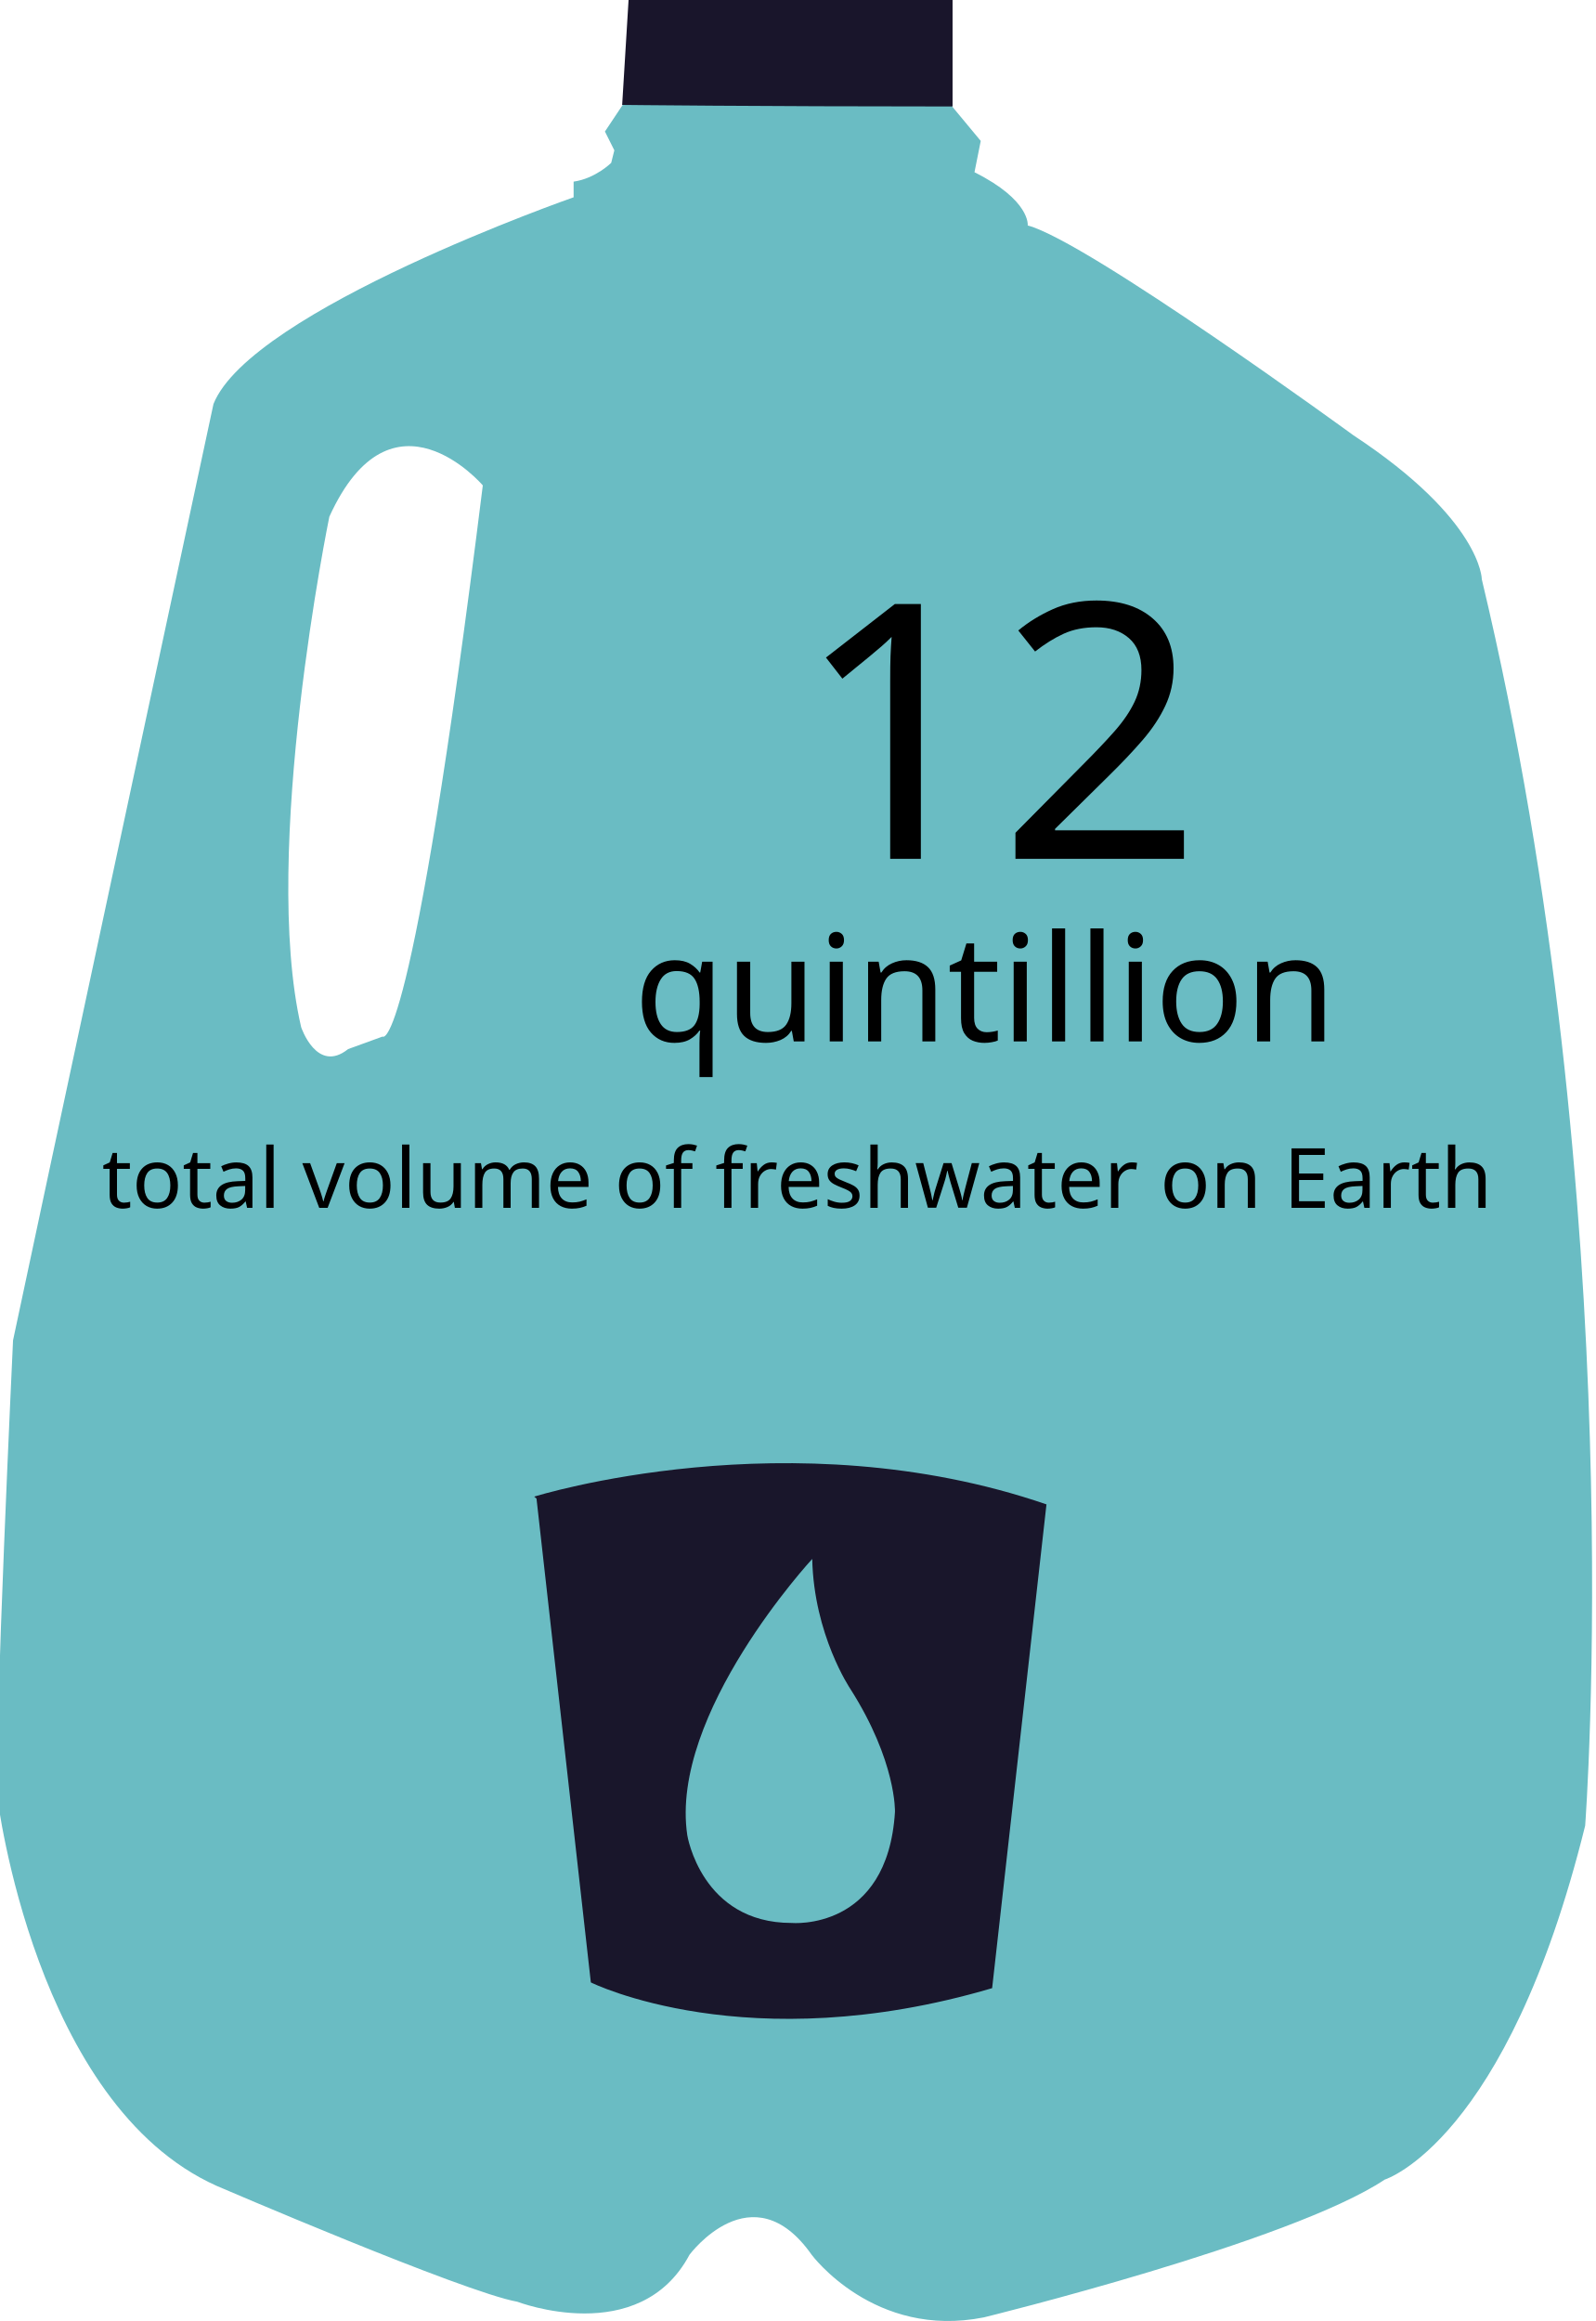
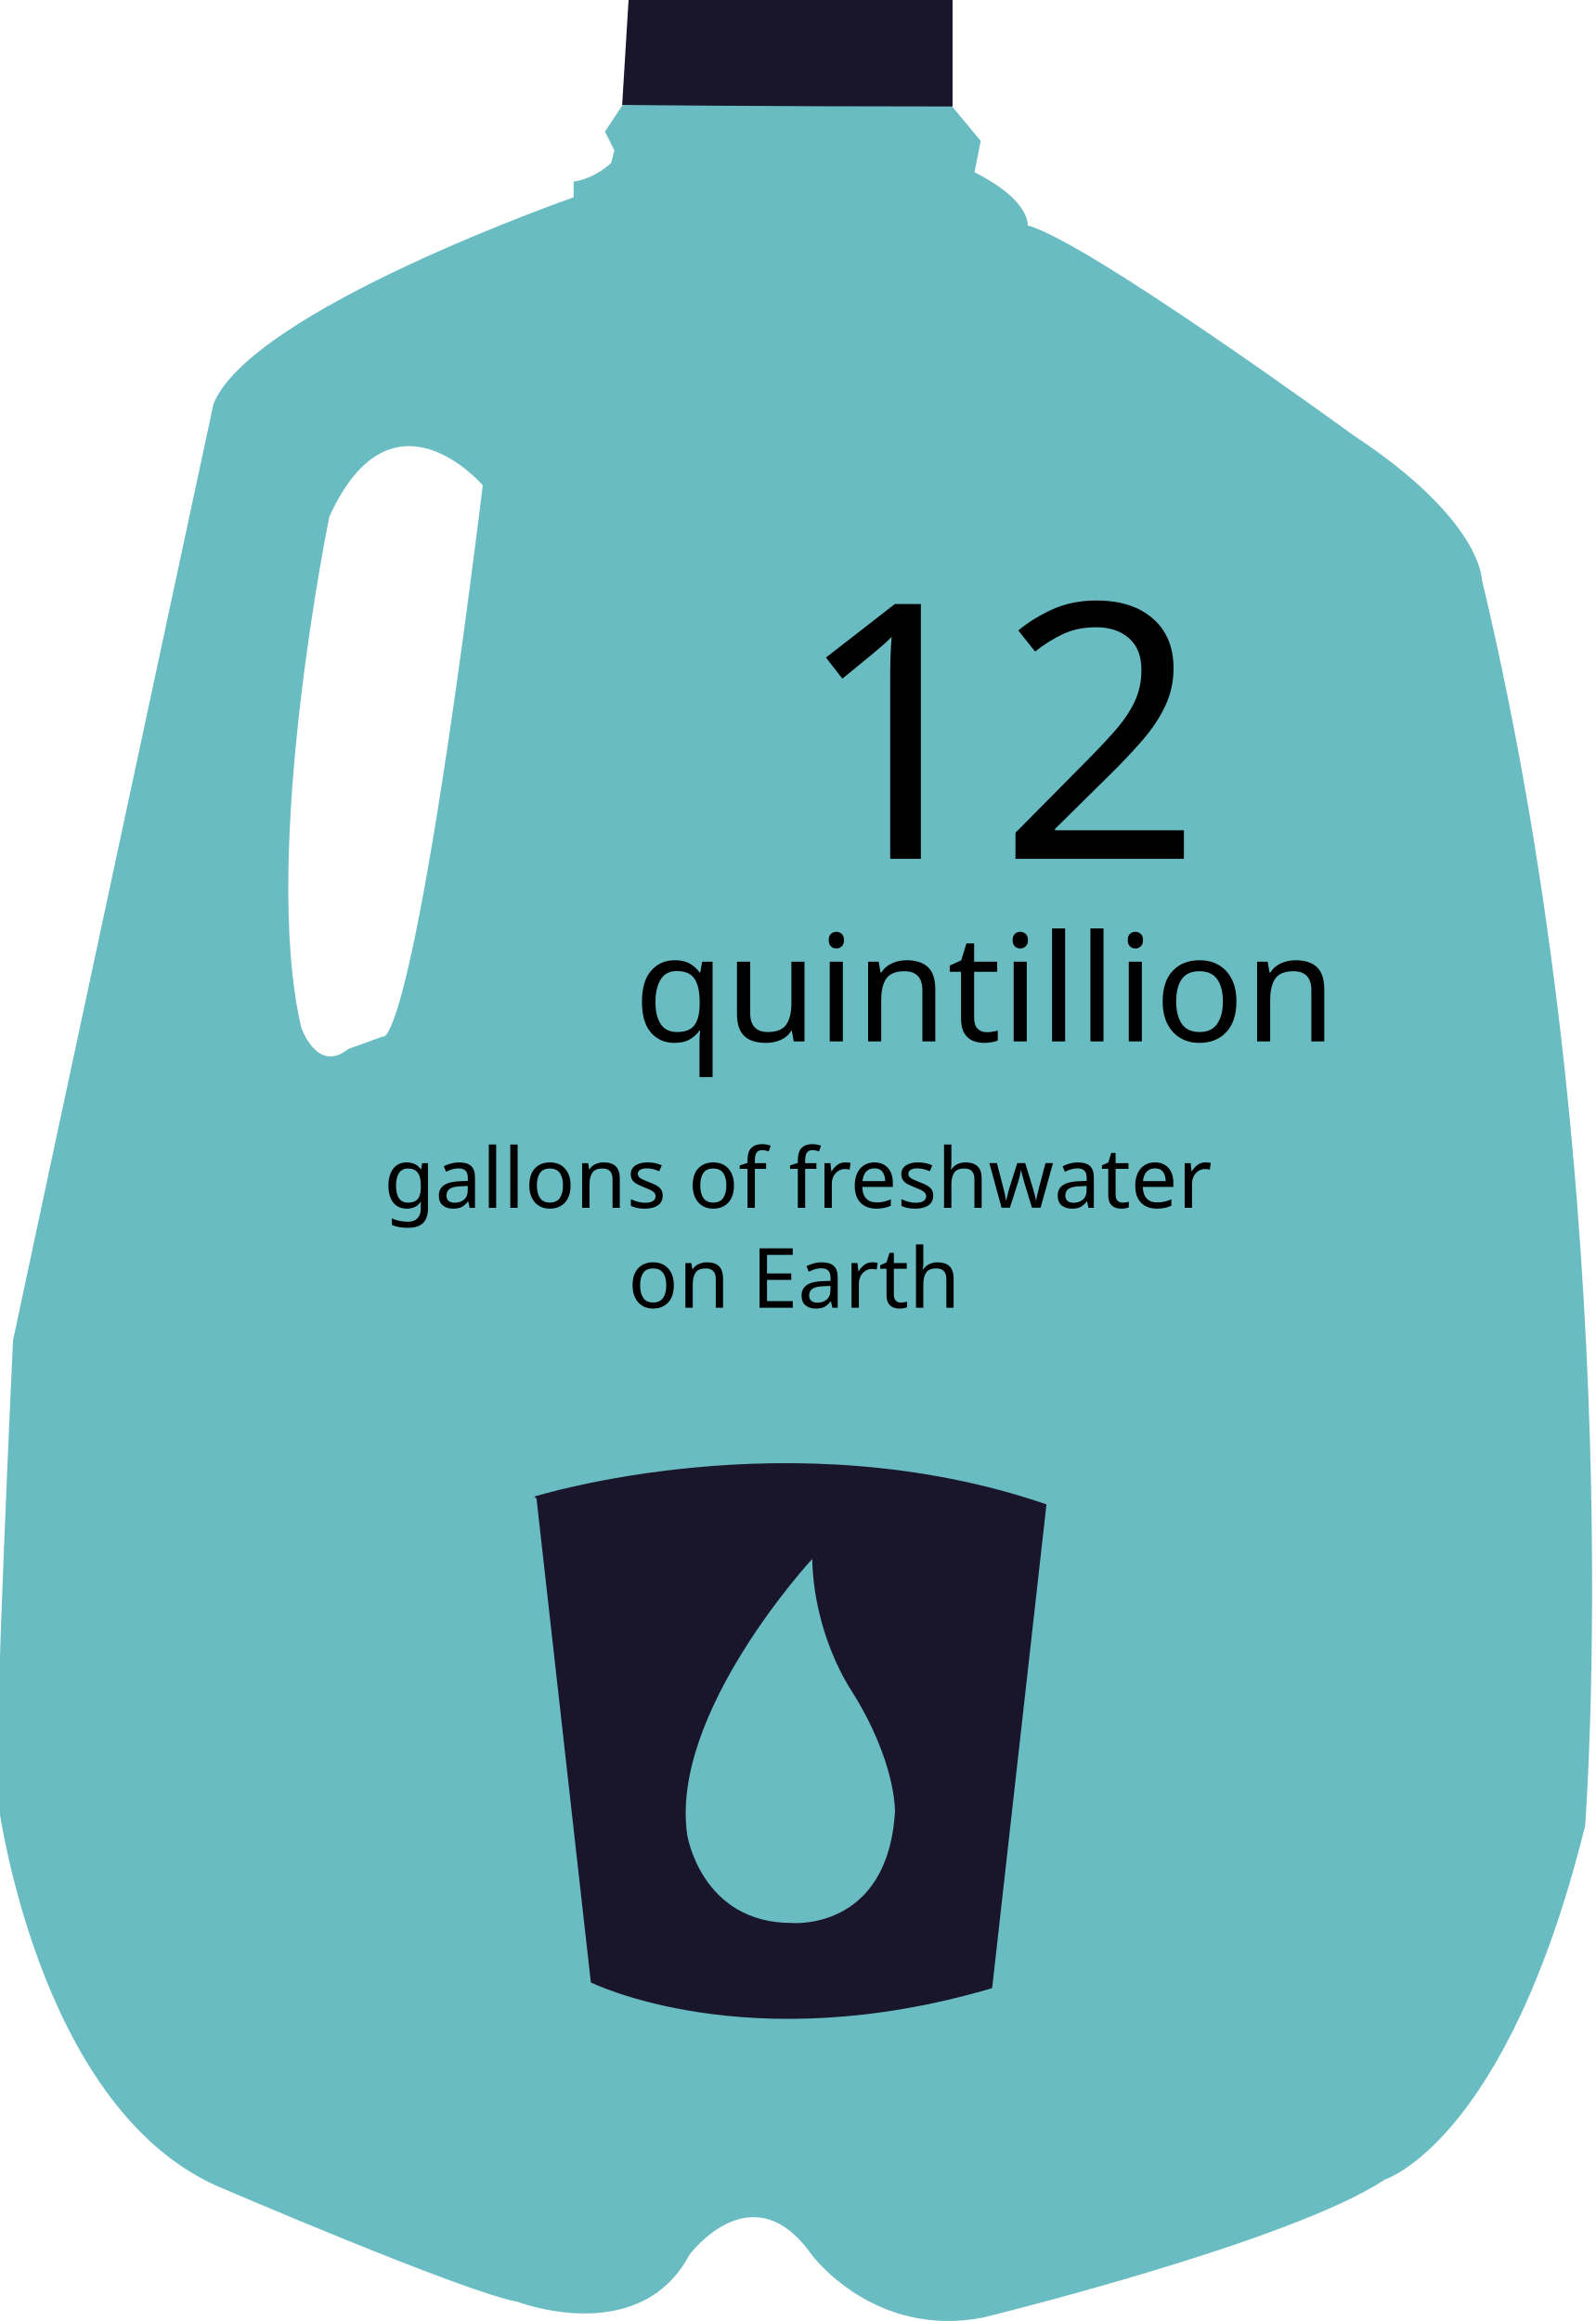
<svg xmlns="http://www.w3.org/2000/svg" version="1.1" id="Layer_1" x="0px" y="0px" width="536.378px" height="780.521px" viewBox="0 0 536.378 780.521" enable-background="new 0 0 536.378 780.521" xml:space="preserve">
  <g>
    <g>
      <path fill="#6ABCC3" d="M329.795,47.392l-2.106,10.53c18.959,9.479,17.903,17.903,17.903,17.903    c20.01,5.263,109.521,70.558,109.521,70.558c43.176,28.433,43.176,48.442,43.176,48.442    c50.553,211.678,34.752,419.134,34.752,419.134c-26.328,106.364-67.396,119.005-67.396,119.005    C434.049,754.024,330.852,779.3,330.852,779.3c-36.861,7.373-57.922-21.062-57.922-21.062c-20.01-28.435-41.069,0-41.069,0    c-16.853,31.595-57.922,15.798-57.922,15.798c-17.903-3.157-101.101-38.964-101.101-38.964    c-61.081-27.384-73.72-130.586-73.72-130.586c-1.052-20.011,5.267-153.751,5.267-153.751    C9.3,427.212,71.786,135.853,71.786,135.853c12.635-31.595,121.105-69.508,121.105-69.508v-5.267    c7.373-1.051,12.637-6.318,12.637-6.318l1.055-4.212l-3.161-6.318l8.424-12.636l2.175-18.333l100.026,15.161L329.795,47.392z     M162.352,163.23c0,0-30.543-35.806-51.604,10.534c0,0-23.17,112.683-9.479,171.655c0,0,5.267,15.797,15.798,7.373l11.584-4.212    C128.651,348.581,138.13,358.056,162.352,163.23z" />
    </g>
    <path fill="#19152B" d="M209.215,35.279c0,0,45.303,0.528,111.104,0.528V0H211.368L209.215,35.279z" />
  </g>
  <rect x="32.689" y="385.761" fill="none" width="468" height="82" />
-   <text transform="matrix(1 0 0 1 34.2925 406.1729)" font-family="'Interstate-Regular'" font-size="28">total volume of freshwater on Earth</text>
+   <text transform="matrix(1 0 0 1 129.0708 406.1729)">
+     <tspan x="0" y="0" font-family="'Interstate-Regular'" font-size="28">gallons of freshwater </tspan>
+     <tspan x="82.095" y="33.6" font-family="'Interstate-Regular'" font-size="28">on Earth</tspan>
+   </text>
  <text transform="matrix(1 0 0 1 267.0625 288.8154)" font-family="'Interstate-Bold'" font-size="120">12 </text>
  <text transform="matrix(1 0 0 1 213.1182 350.21)" font-family="'Interstate-Bold'" font-size="50">quintillion</text>
  <path fill="#19162B" d="M179.638,503.294c0,0,86.13-26.97,172.259,2.608l-18.271,162.688  c-82.333,24.311-134.943-1.934-134.943-1.934l-18.271-162.689 M273.126,524.25c0,0-48.127,52.029-42.01,92.922  c0,0,4.729,29.491,35.065,29.491c0,0,32.271,2.923,34.77-37.345c0,0,0.563-16.902-15.021-41.392  C285.929,567.928,273.691,549.848,273.126,524.25z" />
</svg>
